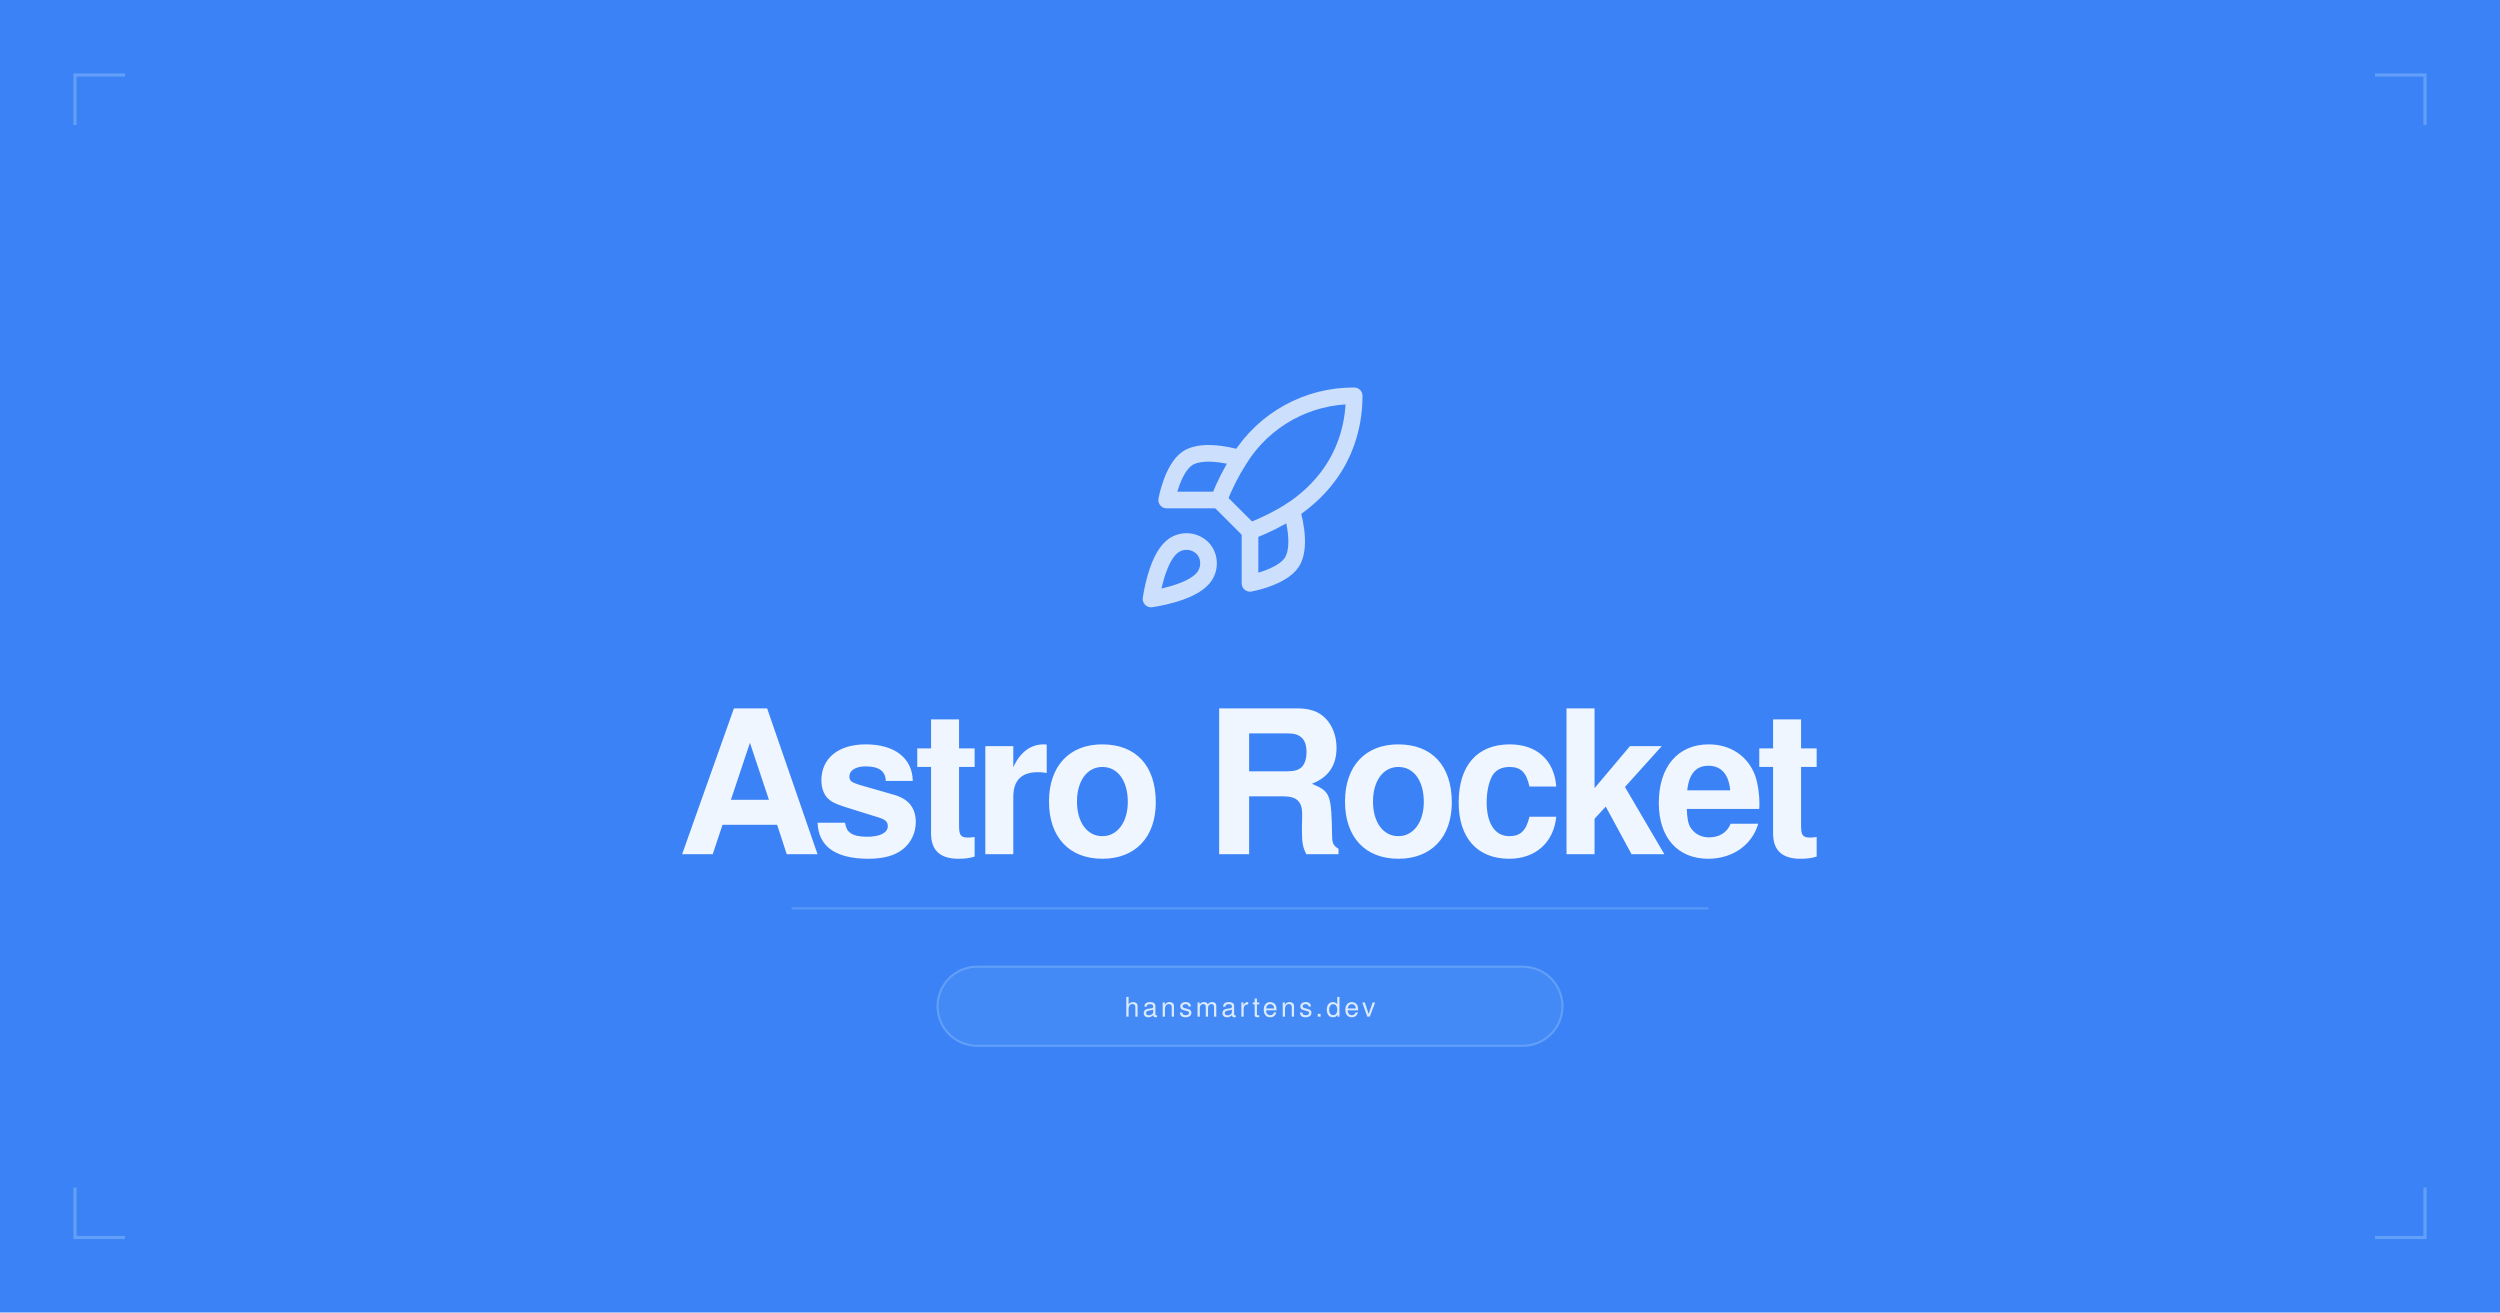
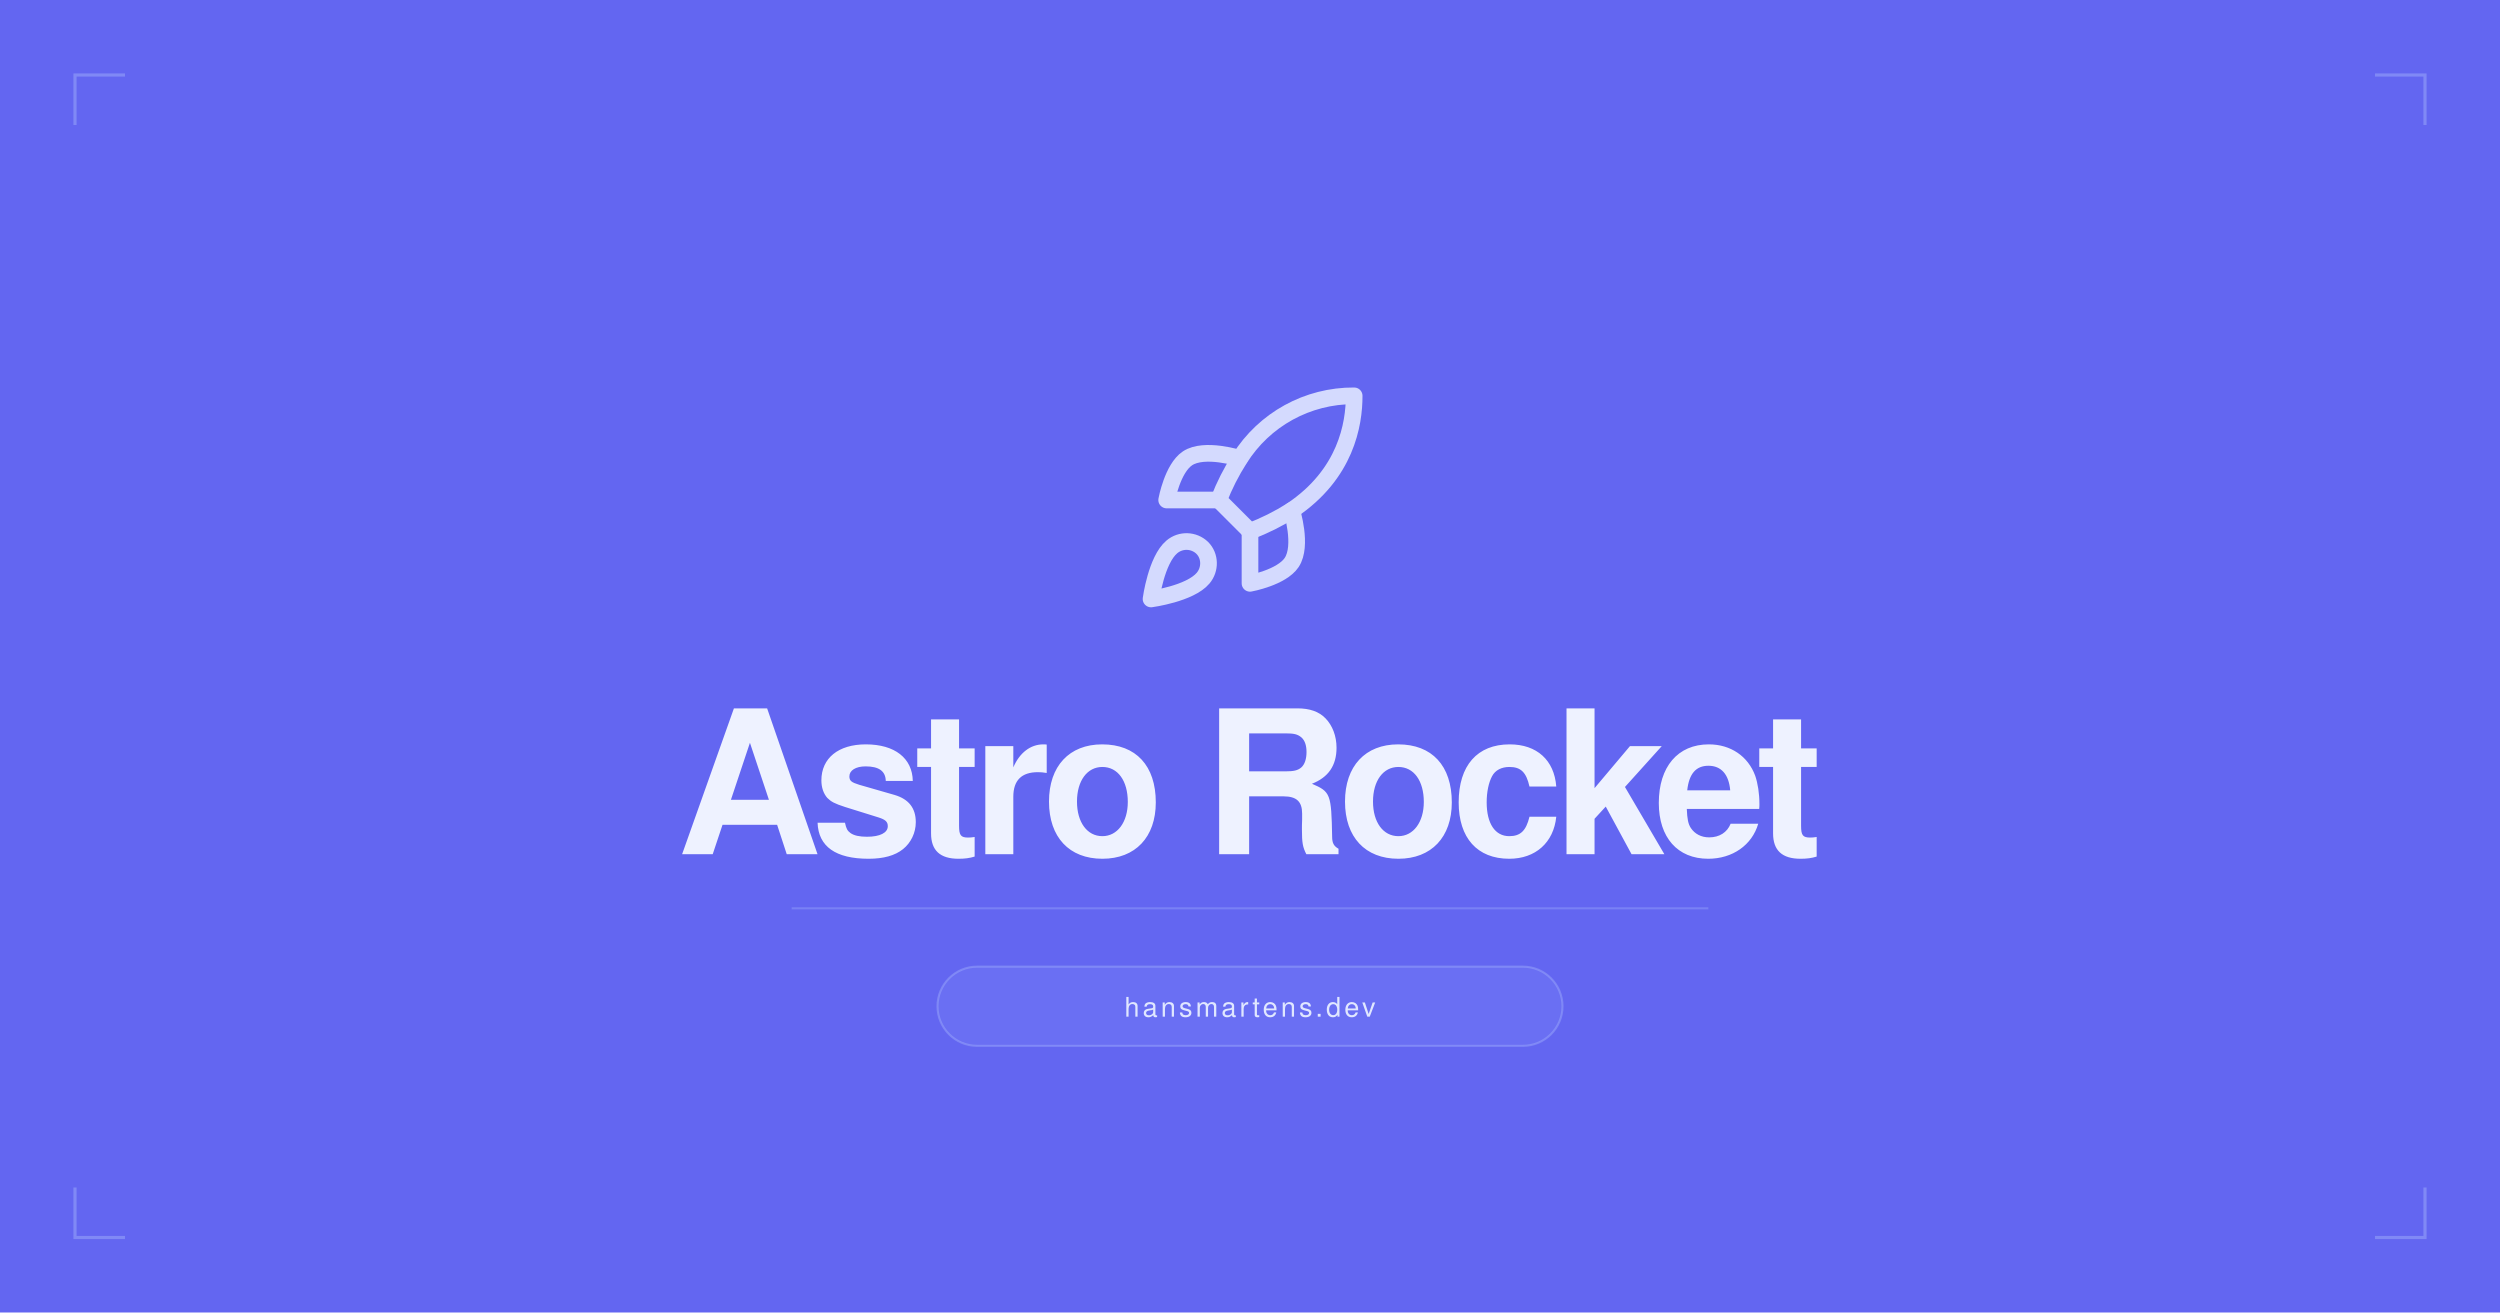
<svg xmlns="http://www.w3.org/2000/svg" width="1200" height="630" viewBox="0 0 1200 630" fill="none">
-   <rect width="1200" height="630" fill="#3b82f6" />
-   <g transform="translate(540, 180) scale(5)" stroke="#dbeafe" stroke-width="1.6" stroke-linecap="round" stroke-linejoin="round" fill="none" opacity="0.9">
+   <rect width="1200" height="630" fill="#6366f1" />
+   <g transform="translate(540, 180) scale(5)" stroke="#e0e7ff" stroke-width="1.6" stroke-linecap="round" stroke-linejoin="round" fill="none" opacity="0.9">
    <path d="M4.5 16.5c-1.5 1.26-2 5-2 5s3.74-.5 5-2c.71-.84.7-2.13-.09-2.91a2.18 2.18 0 0 0-2.91-.09z" />
    <path d="m12 15-3-3a22 22 0 0 1 2-3.95A12.88 12.88 0 0 1 22 2c0 2.72-.78 7.5-6 11a22.35 22.35 0 0 1-4 2z" />
    <path d="M9 12H4s.55-3.03 2-4c1.62-1.08 5 0 5 0" />
    <path d="M12 15v5s3.03-.55 4-2c1.08-1.62 0-5 0-5" />
  </g>
-   <text x="600" y="410" font-size="96" text-anchor="middle" letter-spacing="-4" fill="#eff6ff" font-family="system-ui, -apple-system, 'Segoe UI', Helvetica, Arial, sans-serif" font-weight="800">Astro Rocket</text>
-   <line x1="380" y1="436" x2="820" y2="436" stroke="#93c5fd" stroke-width="1" stroke-opacity="0.35" />
-   <rect x="450" y="464" width="300" height="38" rx="19" fill="#60a5fa" fill-opacity="0.25" stroke="#93c5fd" stroke-opacity="0.4" stroke-width="1" />
-   <text x="600" y="488" font-size="13" text-anchor="middle" letter-spacing="1.5" fill="#dbeafe" font-family="system-ui, -apple-system, 'Segoe UI', Helvetica, Arial, sans-serif">hansmartens.dev</text>
-   <path d="M 36 60 L 36 36 L 60 36" stroke="#93c5fd" stroke-width="1.5" fill="none" stroke-opacity="0.45" />
-   <path d="M 1140 36 L 1164 36 L 1164 60" stroke="#93c5fd" stroke-width="1.5" fill="none" stroke-opacity="0.45" />
-   <path d="M 36 570 L 36 594 L 60 594" stroke="#93c5fd" stroke-width="1.5" fill="none" stroke-opacity="0.45" />
-   <path d="M 1140 594 L 1164 594 L 1164 570" stroke="#93c5fd" stroke-width="1.5" fill="none" stroke-opacity="0.45" />
+   <text x="600" y="410" font-size="96" text-anchor="middle" letter-spacing="-4" fill="#eef2ff" font-family="system-ui, -apple-system, 'Segoe UI', Helvetica, Arial, sans-serif" font-weight="800">Astro Rocket</text>
+   <line x1="380" y1="436" x2="820" y2="436" stroke="#a5b4fc" stroke-width="1" stroke-opacity="0.35" />
+   <rect x="450" y="464" width="300" height="38" rx="19" fill="#818cf8" fill-opacity="0.25" stroke="#a5b4fc" stroke-opacity="0.4" stroke-width="1" />
+   <text x="600" y="488" font-size="13" text-anchor="middle" letter-spacing="1.5" fill="#e0e7ff" font-family="system-ui, -apple-system, 'Segoe UI', Helvetica, Arial, sans-serif">hansmartens.dev</text>
+   <path d="M 36 60 L 36 36 L 60 36" stroke="#a5b4fc" stroke-width="1.5" fill="none" stroke-opacity="0.45" />
+   <path d="M 1140 36 L 1164 36 L 1164 60" stroke="#a5b4fc" stroke-width="1.5" fill="none" stroke-opacity="0.45" />
+   <path d="M 36 570 L 36 594 L 60 594" stroke="#a5b4fc" stroke-width="1.5" fill="none" stroke-opacity="0.45" />
+   <path d="M 1140 594 L 1164 594 L 1164 570" stroke="#a5b4fc" stroke-width="1.5" fill="none" stroke-opacity="0.45" />
</svg>
